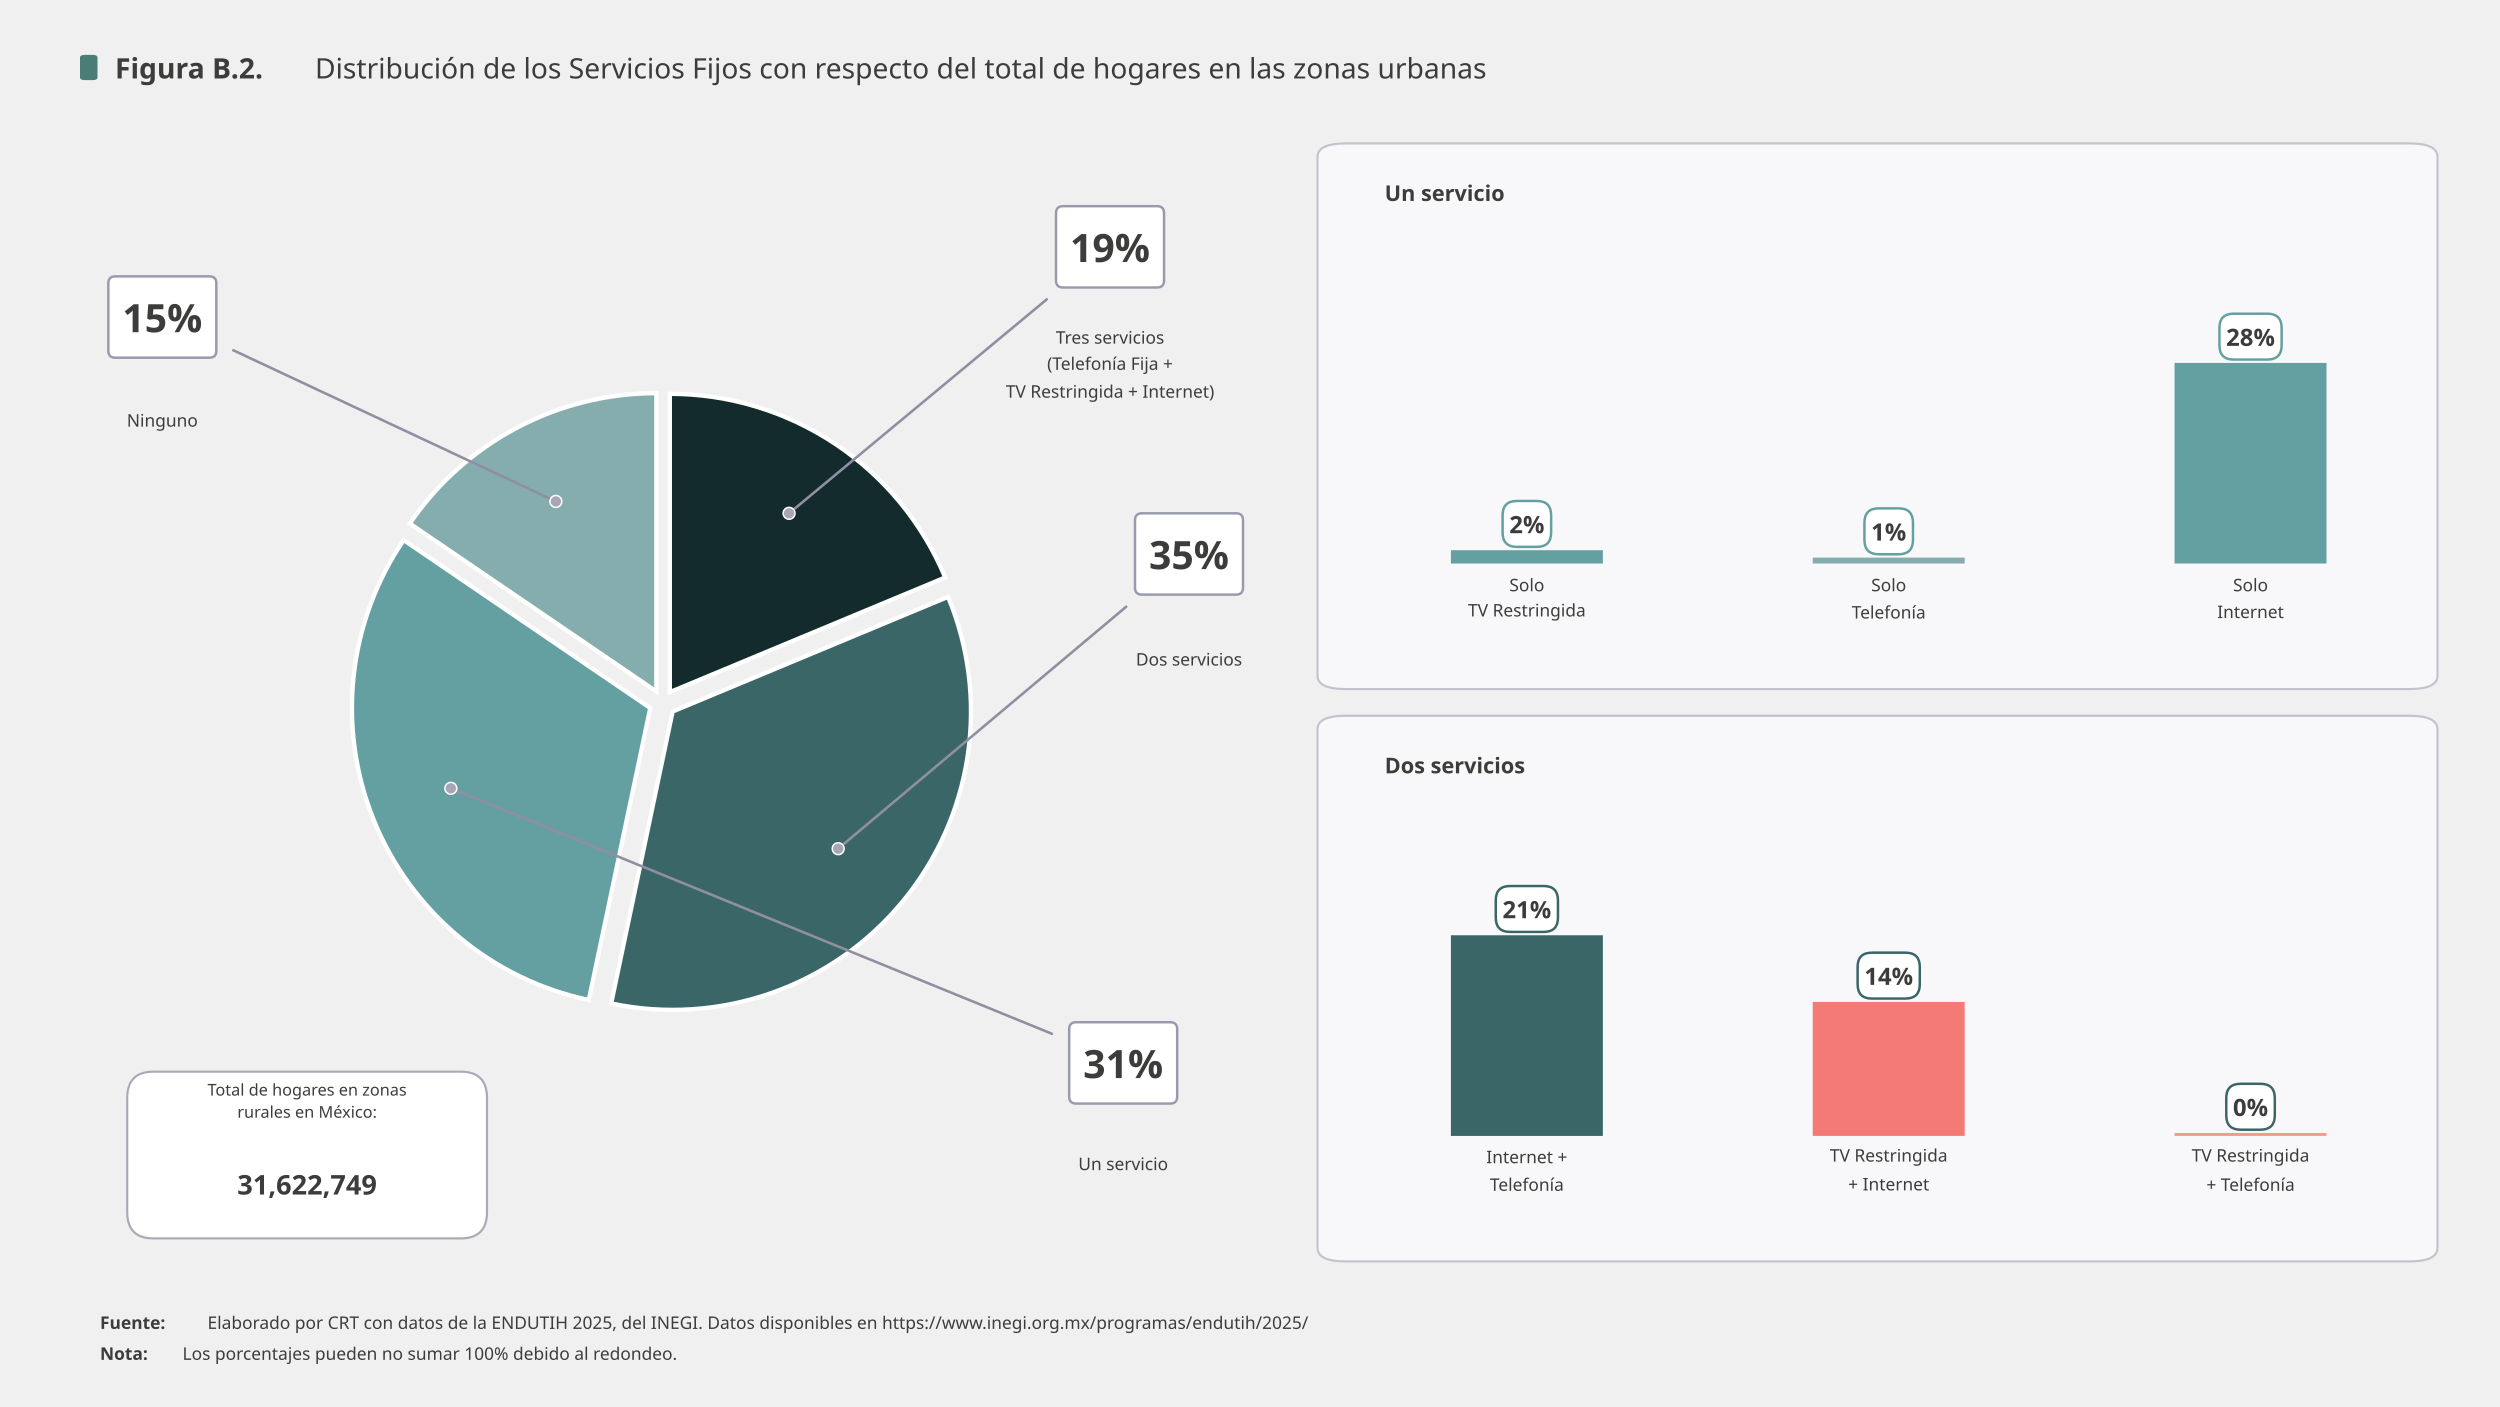
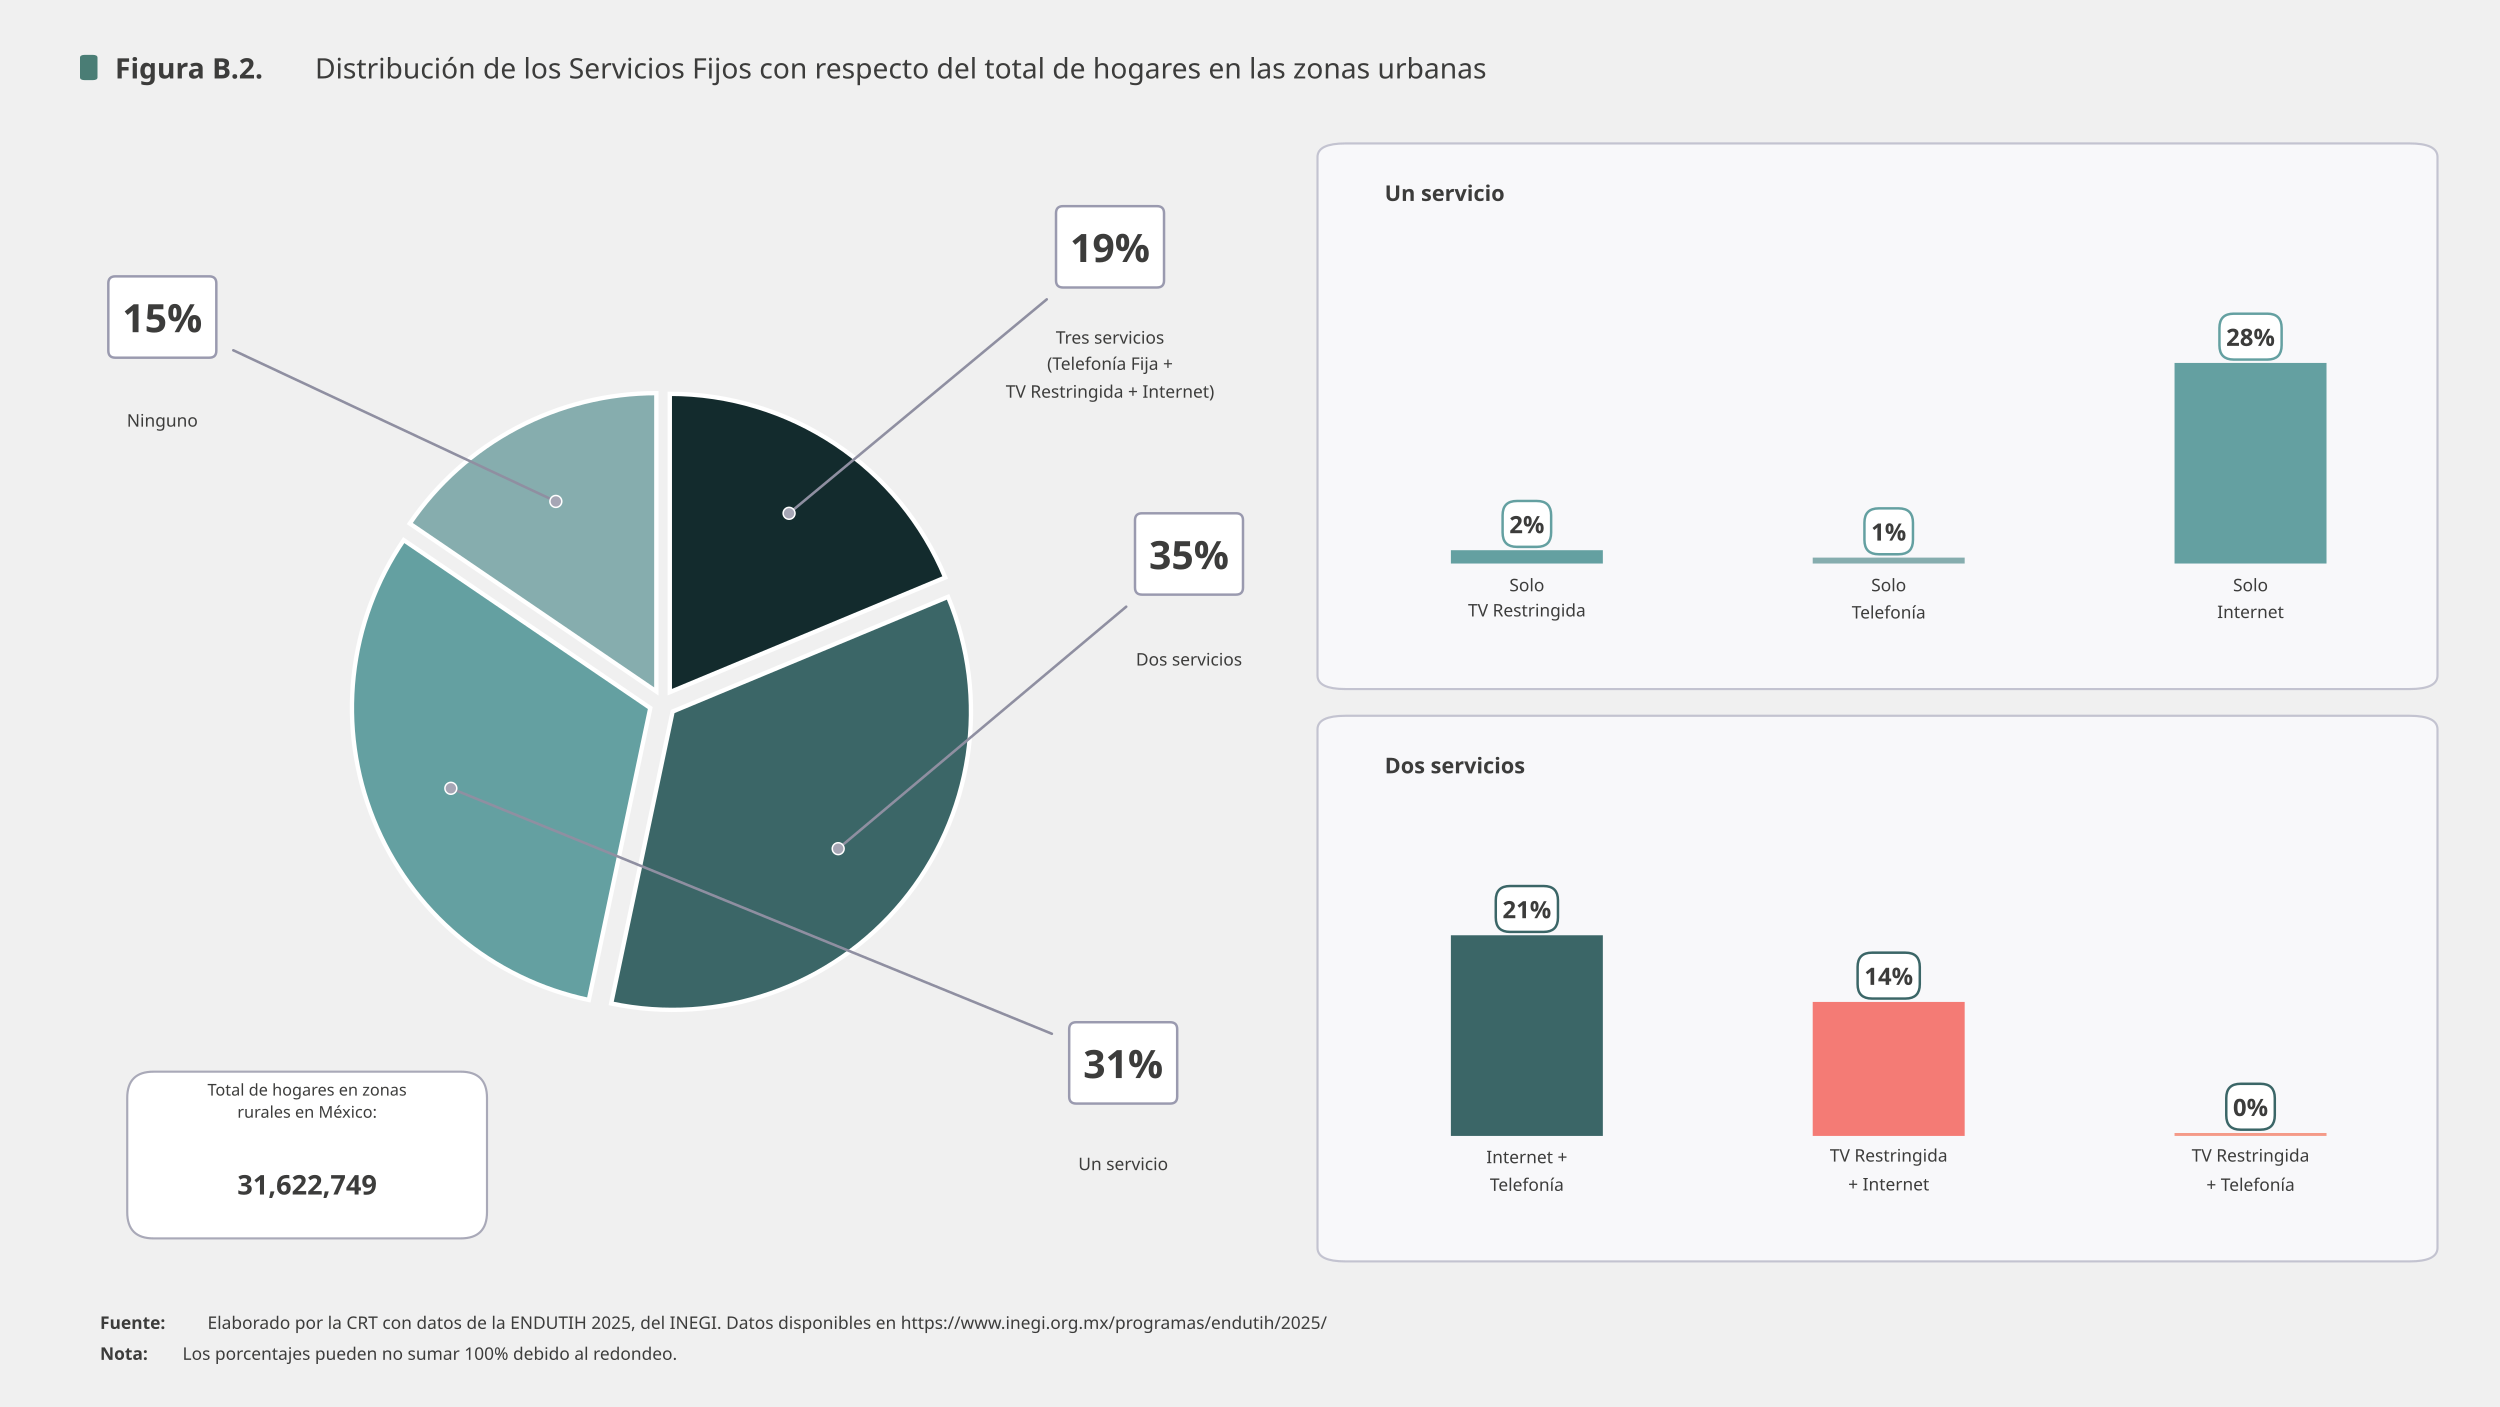
<svg xmlns="http://www.w3.org/2000/svg" xmlns:xlink="http://www.w3.org/1999/xlink" width="1152pt" height="648pt" viewBox="0 0 1152 648" version="1.1">
  <defs>
    <style type="text/css">*{stroke-linejoin: round; stroke-linecap: butt}</style>
  </defs>
  <g id="figure_1">
    <g id="patch_1">
-       <path d="M 0 648  L 1152 648  L 1152 0  L 0 0  z " style="fill: none" />
+       <path d="M 0 648  L 1152 648  L 1152 0  L 0 0  L 0 648  z " style="fill: none" />
    </g>
    <g id="axes_1">
      <g id="patch_2">
        <path d="M 435.558 266.097  C 425.122 241.041 407.497 219.627 384.914 204.57  C 362.331 189.512 335.787 181.474 308.645 181.474  L 308.645 318.954  z " style="fill: #132b2d; stroke: #ffffff; stroke-width: 2; stroke-linejoin: miter" />
      </g>
      <g id="patch_3">
        <path d="M 281.621 462.399  C 306.13 467.56 331.591 465.926 355.24 457.675  C 378.889 449.424 399.839 434.865 415.818 415.577  C 431.798 396.29 442.206 372.997 445.915 348.226  C 449.624 323.455 446.493 298.135 436.863 275.013  L 309.951 327.869  z " style="fill: #3b6667; stroke: #ffffff; stroke-width: 2; stroke-linejoin: miter" />
      </g>
      <g id="patch_4">
        <path d="M 186.03 248.866  C 173.318 267.529 165.397 289.039 162.97 311.489  C 160.543 333.94 163.684 356.646 172.115 377.594  C 180.546 398.542 194.01 417.094 211.312 431.604  C 228.614 446.114 249.227 456.14 271.323 460.794  L 299.653 326.265  z " style="fill: #64a0a1; stroke: #ffffff; stroke-width: 2; stroke-linejoin: miter" />
      </g>
      <g id="patch_5">
        <path d="M 302.445 181.158  C 280.045 181.158 257.981 186.633 238.18 197.103  C 218.378 207.574 201.432 222.727 188.822 241.24  L 302.445 318.638  z " style="fill: #86adae; stroke: #ffffff; stroke-width: 2; stroke-linejoin: miter" />
      </g>
      <g id="patch_6">
        <path d="M 70.756 570.655  L 212.279 570.655  Q 224.41 570.655 224.41 558.524  L 224.41 505.958  Q 224.41 493.828 212.279 493.828  L 70.756 493.828  Q 58.625 493.828 58.625 505.958  L 58.625 558.524  Q 58.625 570.655 70.756 570.655  z " clip-path="url(#pb12227ad09)" style="fill: #ffffff; stroke: #a9a9b8; stroke-linejoin: miter" />
      </g>
      <g id="text_1">
        <text style="font-size: 7.5px; font-family: 'Noto Sans'; fill: #3c3c3b" transform="translate(95.61803 504.8413)">Total de hogares en zonas</text>
        <text style="font-size: 7.5px; font-family: 'Noto Sans'; fill: #3c3c3b" transform="translate(109.346 515.0563)">rurales en México:</text>
      </g>
      <g id="text_2">
        <text style="font-weight: 700; font-size: 12.5px; font-family: 'Noto Sans'; text-anchor: middle; fill: #3c3c3b" x="141.517" y="550.437" transform="rotate(-0 141.5174 550.4371)">31,622,749</text>
      </g>
      <g id="patch_7">
        <path d="M 482.346 137.942  Q 422.975 187.236 363.603 236.53  " style="fill: none; stroke: #8f8fa1; stroke-width: 1.2; stroke-linecap: round" />
      </g>
      <g id="text_3">
        <g id="patch_8">
          <path d="M 489.855 132.475  L 533.145 132.475  Q 536.385 132.475 536.385 129.235  L 536.385 98.239  Q 536.385 94.999 533.145 94.999  L 489.855 94.999  Q 486.615 94.999 486.615 98.239  L 486.615 129.235  Q 486.615 132.475 489.855 132.475  z " style="fill: #ffffff; stroke: #9a9aaf; stroke-width: 1.15; stroke-linejoin: miter" />
        </g>
        <text style="font-weight: 700; font-size: 18px; font-family: 'Noto Sans'; text-anchor: middle; fill: #3c3c3b" x="511.5" y="120.721" transform="rotate(-0 511.4995 120.721)">19%</text>
      </g>
      <g id="patch_9">
        <path d="M 518.962 279.565  Q 452.6 335.318 386.238 391.071  " style="fill: none; stroke: #8f8fa1; stroke-width: 1.2; stroke-linecap: round" />
      </g>
      <g id="text_4">
        <g id="patch_10">
          <path d="M 526.246 273.998  L 569.536 273.998  Q 572.776 273.998 572.776 270.758  L 572.776 239.762  Q 572.776 236.522 569.536 236.522  L 526.246 236.522  Q 523.006 236.522 523.006 239.762  L 523.006 270.758  Q 523.006 273.998 526.246 273.998  z " style="fill: #ffffff; stroke: #9a9aaf; stroke-width: 1.15; stroke-linejoin: miter" />
        </g>
        <text style="font-weight: 700; font-size: 18px; font-family: 'Noto Sans'; text-anchor: middle; fill: #3c3c3b" x="547.891" y="262.244" transform="rotate(-0 547.8912 262.2442)">35%</text>
      </g>
      <g id="patch_11">
        <path d="M 484.699 476.361  Q 346.225 419.807 207.751 363.252  " style="fill: none; stroke: #8f8fa1; stroke-width: 1.2; stroke-linecap: round" />
      </g>
      <g id="text_5">
        <g id="patch_12">
          <path d="M 495.92 508.522  L 539.21 508.522  Q 542.45 508.522 542.45 505.282  L 542.45 474.286  Q 542.45 471.046 539.21 471.046  L 495.92 471.046  Q 492.68 471.046 492.68 474.286  L 492.68 505.282  Q 492.68 508.522 495.92 508.522  z " style="fill: #ffffff; stroke: #9a9aaf; stroke-width: 1.15; stroke-linejoin: miter" />
        </g>
        <text style="font-weight: 700; font-size: 18px; font-family: 'Noto Sans'; text-anchor: middle; fill: #3c3c3b" x="517.565" y="496.768" transform="rotate(-0 517.5648 496.7683)">31%</text>
      </g>
      <g id="patch_13">
        <path d="M 107.501 161.409  Q 181.819 196.236 256.136 231.062  " style="fill: none; stroke: #8f8fa1; stroke-width: 1.2; stroke-linecap: round" />
      </g>
      <g id="text_6">
        <g id="patch_14">
          <path d="M 53.154 164.823  L 96.444 164.823  Q 99.684 164.823 99.684 161.583  L 99.684 130.587  Q 99.684 127.347 96.444 127.347  L 53.154 127.347  Q 49.914 127.347 49.914 130.587  L 49.914 161.583  Q 49.914 164.823 53.154 164.823  z " style="fill: #ffffff; stroke: #9a9aaf; stroke-width: 1.15; stroke-linejoin: miter" />
        </g>
        <text style="font-weight: 700; font-size: 18px; font-family: 'Noto Sans'; text-anchor: middle; fill: #3c3c3b" x="74.799" y="153.069" transform="rotate(-0 74.79936 153.0691)">15%</text>
      </g>
      <g id="PathCollection_1">
        <defs>
          <path id="m3dcb34b2a4" d="M 0 2.739  C 0.726 2.739 1.423 2.45 1.936 1.936  C 2.45 1.423 2.739 0.726 2.739 0  C 2.739 -0.726 2.45 -1.423 1.936 -1.936  C 1.423 -2.45 0.726 -2.739 0 -2.739  C -0.726 -2.739 -1.423 -2.45 -1.936 -1.936  C -2.45 -1.423 -2.739 -0.726 -2.739 0  C -2.739 0.726 -2.45 1.423 -1.936 1.936  C -1.423 2.45 -0.726 2.739 0 2.739  z " style="stroke: #ffffff; stroke-width: 0.7" />
        </defs>
        <g>
          <use xlink:href="#m3dcb34b2a4" x="363.603" y="236.53" style="fill: #a6a6b5; stroke: #ffffff; stroke-width: 0.7" />
        </g>
      </g>
      <g id="text_7">
        <text style="font-size: 8px; font-family: 'Noto Sans'; fill: #3c3c3b" transform="translate(486.5151 158.3753)">Tres servicios</text>
        <text style="font-size: 8px; font-family: 'Noto Sans'; fill: #3c3c3b" transform="translate(482.5158 170.4282)">(Telefonía Fija +</text>
        <text style="font-size: 8px; font-family: 'Noto Sans'; fill: #3c3c3b" transform="translate(463.4601 183.2618)">TV Restringida + Internet)</text>
      </g>
      <g id="PathCollection_2">
        <g>
          <use xlink:href="#m3dcb34b2a4" x="386.238" y="391.071" style="fill: #a6a6b5; stroke: #ffffff; stroke-width: 0.7" />
        </g>
      </g>
      <g id="text_8">
        <text style="font-size: 8px; font-family: 'Noto Sans'; text-anchor: middle; fill: #3c3c3b" x="547.891" y="306.691" transform="rotate(-0 547.8912 306.6905)">Dos servicios</text>
      </g>
      <g id="PathCollection_3">
        <g>
          <use xlink:href="#m3dcb34b2a4" x="207.751" y="363.252" style="fill: #a6a6b5; stroke: #ffffff; stroke-width: 0.7" />
        </g>
      </g>
      <g id="text_9">
        <text style="font-size: 8px; font-family: 'Noto Sans'; text-anchor: middle; fill: #3c3c3b" x="517.565" y="539.193" transform="rotate(-0 517.5648 539.1929)">Un servicio</text>
      </g>
      <g id="PathCollection_4">
        <g>
          <use xlink:href="#m3dcb34b2a4" x="256.136" y="231.062" style="fill: #a6a6b5; stroke: #ffffff; stroke-width: 0.7" />
        </g>
      </g>
      <g id="text_10">
        <text style="font-size: 8px; font-family: 'Noto Sans'; text-anchor: middle; fill: #3c3c3b" x="74.799" y="196.595" transform="rotate(-0 74.79936 196.5955)">Ninguno</text>
      </g>
    </g>
    <g id="axes_2">
      <g id="patch_15">
        <path d="M 620.006 317.52  L 1110.298 317.52  Q 1123.2 317.52 1123.2 311.234  L 1123.2 72.382  Q 1123.2 66.096 1110.298 66.096  L 620.006 66.096  Q 607.104 66.096 607.104 72.382  L 607.104 311.234  Q 607.104 317.52 620.006 317.52  z " style="fill: #f8f8fa; stroke: #c3c3d0; stroke-linejoin: miter" />
      </g>
    </g>
    <g id="axes_3">
      <g id="patch_16">
        <path d="M 620.006 581.256  L 1110.298 581.256  Q 1123.2 581.256 1123.2 574.97  L 1123.2 336.118  Q 1123.2 329.832 1110.298 329.832  L 620.006 329.832  Q 607.104 329.832 607.104 336.118  L 607.104 574.97  Q 607.104 581.256 620.006 581.256  z " style="fill: #f8f8fa; stroke: #c3c3d0; stroke-linejoin: miter" />
      </g>
    </g>
    <g id="axes_4">
      <g id="patch_17">
        <path d="M 648.392 259.692  L 1092.234 259.692  L 1092.234 116.381  L 648.392 116.381  L 648.392 259.692  z " style="fill: none" />
      </g>
      <g id="patch_18">
        <path d="M 668.566 259.692  L 738.594 259.692  L 738.594 253.539  L 668.566 253.539  z " clip-path="url(#pe0ecf0eee2)" style="fill: #64a0a1" />
      </g>
      <g id="patch_19">
        <path d="M 835.299 259.692  L 905.327 259.692  L 905.327 256.944  L 835.299 256.944  z " clip-path="url(#pe0ecf0eee2)" style="fill: #86adae" />
      </g>
      <g id="patch_20">
        <path d="M 1002.032 259.692  L 1072.06 259.692  L 1072.06 167.233  L 1002.032 167.233  z " clip-path="url(#pe0ecf0eee2)" style="fill: #64a0a1" />
      </g>
      <g id="matplotlib.axis_1">
        <g id="xtick_1">
          <g id="text_11">
            <text style="font-size: 8px; font-family: 'Noto Sans'; fill: #3c3c3b" transform="translate(695.5121 272.4577)">Solo</text>
            <text style="font-size: 8px; font-family: 'Noto Sans'; fill: #3c3c3b" transform="translate(676.4608 284.0681)">TV Restringida</text>
          </g>
        </g>
        <g id="xtick_2">
          <g id="text_12">
            <text style="font-size: 8px; font-family: 'Noto Sans'; fill: #3c3c3b" transform="translate(862.2448 272.4577)">Solo</text>
            <text style="font-size: 8px; font-family: 'Noto Sans'; fill: #3c3c3b" transform="translate(853.2811 285.0118)">Telefonía</text>
          </g>
        </g>
        <g id="xtick_3">
          <g id="text_13">
            <text style="font-size: 8px; font-family: 'Noto Sans'; fill: #3c3c3b" transform="translate(1028.978 272.4577)">Solo</text>
            <text style="font-size: 8px; font-family: 'Noto Sans'; fill: #3c3c3b" transform="translate(1021.694 284.8043)">Internet</text>
          </g>
        </g>
      </g>
      <g id="matplotlib.axis_2" />
      <g id="text_14">
        <g id="patch_21">
          <path d="M 698.999 251.996  L 708.162 251.996  Q 714.762 251.996 714.762 245.396  L 714.762 237.454  Q 714.762 230.854 708.162 230.854  L 698.999 230.854  Q 692.399 230.854 692.399 237.454  L 692.399 245.396  Q 692.399 251.996 698.999 251.996  z " style="fill: #ffffff; stroke: #64a0a1; stroke-width: 1.15; stroke-linejoin: miter" />
        </g>
        <text style="font-weight: 700; font-size: 11px; font-family: 'Noto Sans'; text-anchor: middle; fill: #3c3c3b" x="703.58" y="245.693" transform="rotate(-0 703.5802 245.6929)">2%</text>
      </g>
      <g id="text_15">
        <g id="patch_22">
          <path d="M 865.732 255.401  L 874.894 255.401  Q 881.494 255.401 881.494 248.801  L 881.494 240.859  Q 881.494 234.259 874.894 234.259  L 865.732 234.259  Q 859.132 234.259 859.132 240.859  L 859.132 248.801  Q 859.132 255.401 865.732 255.401  z " style="fill: #ffffff; stroke: #64a0a1; stroke-width: 1.15; stroke-linejoin: miter" />
        </g>
        <text style="font-weight: 700; font-size: 11px; font-family: 'Noto Sans'; text-anchor: middle; fill: #3c3c3b" x="870.313" y="249.098" transform="rotate(-0 870.313 249.0977)">1%</text>
      </g>
      <g id="text_16">
        <g id="patch_23">
          <path d="M 1029.318 165.69  L 1044.773 165.69  Q 1051.373 165.69 1051.373 159.09  L 1051.373 151.148  Q 1051.373 144.548 1044.773 144.548  L 1029.318 144.548  Q 1022.718 144.548 1022.718 151.148  L 1022.718 159.09  Q 1022.718 165.69 1029.318 165.69  z " style="fill: #ffffff; stroke: #64a0a1; stroke-width: 1.15; stroke-linejoin: miter" />
        </g>
        <text style="font-weight: 700; font-size: 11px; font-family: 'Noto Sans'; text-anchor: middle; fill: #3c3c3b" x="1037.046" y="159.387" transform="rotate(-0 1037.046 159.3874)">28%</text>
      </g>
    </g>
    <g id="axes_5">
      <g id="patch_24">
        <path d="M 648.392 523.428  L 1092.234 523.428  L 1092.234 380.117  L 648.392 380.117  L 648.392 523.428  z " style="fill: none" />
      </g>
      <g id="patch_25">
        <path d="M 668.566 523.428  L 738.594 523.428  L 738.594 430.969  L 668.566 430.969  z " clip-path="url(#p59d47c5e5a)" style="fill: #3b6667" />
      </g>
      <g id="patch_26">
        <path d="M 835.299 523.428  L 905.327 523.428  L 905.327 461.678  L 835.299 461.678  z " clip-path="url(#p59d47c5e5a)" style="fill: #f47b75" />
      </g>
      <g id="patch_27">
        <path d="M 1002.032 523.428  L 1072.06 523.428  L 1072.06 522.101  L 1002.032 522.101  z " clip-path="url(#p59d47c5e5a)" style="fill: #f49a88" />
      </g>
      <g id="matplotlib.axis_3">
        <g id="xtick_4">
          <g id="text_17">
            <text style="font-size: 8px; font-family: 'Noto Sans'; fill: #3c3c3b" transform="translate(684.9002 536.0099)">Internet +</text>
            <text style="font-size: 8px; font-family: 'Noto Sans'; fill: #3c3c3b" transform="translate(686.5483 548.7478)">Telefonía</text>
          </g>
        </g>
        <g id="xtick_5">
          <g id="text_18">
            <text style="font-size: 8px; font-family: 'Noto Sans'; fill: #3c3c3b" transform="translate(843.1936 535.2737)">TV Restringida</text>
            <text style="font-size: 8px; font-family: 'Noto Sans'; fill: #3c3c3b" transform="translate(851.633 548.5403)">+ Internet</text>
          </g>
        </g>
        <g id="xtick_6">
          <g id="text_19">
            <text style="font-size: 8px; font-family: 'Noto Sans'; fill: #3c3c3b" transform="translate(1009.926 535.2737)">TV Restringida</text>
            <text style="font-size: 8px; font-family: 'Noto Sans'; fill: #3c3c3b" transform="translate(1016.686 548.7478)">+ Telefonía</text>
          </g>
        </g>
      </g>
      <g id="matplotlib.axis_4" />
      <g id="text_20">
        <g id="patch_28">
          <path d="M 695.853 429.426  L 711.308 429.426  Q 717.908 429.426 717.908 422.826  L 717.908 414.884  Q 717.908 408.284 711.308 408.284  L 695.853 408.284  Q 689.253 408.284 689.253 414.884  L 689.253 422.826  Q 689.253 429.426 695.853 429.426  z " style="fill: #ffffff; stroke: #3b6667; stroke-width: 1.15; stroke-linejoin: miter" />
        </g>
        <text style="font-weight: 700; font-size: 11px; font-family: 'Noto Sans'; text-anchor: middle; fill: #3c3c3b" x="703.58" y="423.123" transform="rotate(-0 703.5802 423.1234)">21%</text>
      </g>
      <g id="text_21">
        <g id="patch_29">
          <path d="M 862.585 460.135  L 878.04 460.135  Q 884.64 460.135 884.64 453.535  L 884.64 445.593  Q 884.64 438.993 878.04 438.993  L 862.585 438.993  Q 855.985 438.993 855.985 445.593  L 855.985 453.535  Q 855.985 460.135 862.585 460.135  z " style="fill: #ffffff; stroke: #3b6667; stroke-width: 1.15; stroke-linejoin: miter" />
        </g>
        <text style="font-weight: 700; font-size: 11px; font-family: 'Noto Sans'; text-anchor: middle; fill: #3c3c3b" x="870.313" y="453.832" transform="rotate(-0 870.313 453.8317)">14%</text>
      </g>
      <g id="text_22">
        <g id="patch_30">
          <path d="M 1032.464 520.558  L 1041.627 520.558  Q 1048.227 520.558 1048.227 513.958  L 1048.227 506.016  Q 1048.227 499.416 1041.627 499.416  L 1032.464 499.416  Q 1025.864 499.416 1025.864 506.016  L 1025.864 513.958  Q 1025.864 520.558 1032.464 520.558  z " style="fill: #ffffff; stroke: #3b6667; stroke-width: 1.15; stroke-linejoin: miter" />
        </g>
        <text style="font-weight: 700; font-size: 11px; font-family: 'Noto Sans'; text-anchor: middle; fill: #3c3c3b" x="1037.046" y="514.255" transform="rotate(-0 1037.046 514.2547)">0%</text>
      </g>
    </g>
    <g id="text_23">
      <text style="font-weight: 700; font-size: 13px; font-family: 'Noto Sans'; text-anchor: start; fill: #3c3c3b" x="52.992" y="36.148" transform="rotate(-0 52.992 36.148)">Figura B.2.</text>
    </g>
    <g id="text_24">
      <text style="font-size: 13px; font-family: 'Noto Sans'; text-anchor: start; fill: #3c3c3b" x="145.152" y="36.148" transform="rotate(-0 145.152 36.148)">Distribución de los Servicios Fijos con respecto del total de hogares en las zonas urbanas</text>
    </g>
    <g id="text_25">
      <text style="font-weight: 700; font-size: 10px; font-family: 'Noto Sans'; text-anchor: start; fill: #3c3c3b" x="638.07" y="92.604" transform="rotate(-0 638.0698 92.60416)">Un servicio</text>
    </g>
    <g id="text_26">
      <text style="font-weight: 700; font-size: 10px; font-family: 'Noto Sans'; text-anchor: start; fill: #3c3c3b" x="638.07" y="356.34" transform="rotate(-0 638.0698 356.3402)">Dos servicios</text>
    </g>
    <g id="text_27">
      <text style="font-weight: 700; font-size: 8px; font-family: 'Noto Sans'; text-anchor: start; fill: #3c3c3b" x="46.08" y="612.36" transform="rotate(-0 46.08 612.36)">Fuente:</text>
    </g>
    <g id="text_28">
-       <text style="font-size: 8px; font-family: 'Noto Sans'; text-anchor: start; fill: #3c3c3b" x="95.616" y="612.36" transform="rotate(-0 95.616 612.36)">Elaborado por CRT con datos de la ENDUTIH 2025, del INEGI. Datos disponibles en https://www.inegi.org.mx/programas/endutih/2025/</text>
+       <text style="font-size: 8px; font-family: 'Noto Sans'; text-anchor: start; fill: #3c3c3b" x="95.616" y="612.36" transform="rotate(-0 95.616 612.36)">Elaborado por la CRT con datos de la ENDUTIH 2025, del INEGI. Datos disponibles en https://www.inegi.org.mx/programas/endutih/2025/</text>
    </g>
    <g id="text_29">
      <text style="font-weight: 700; font-size: 8px; font-family: 'Noto Sans'; text-anchor: start; fill: #3c3c3b" x="46.08" y="626.616" transform="rotate(-0 46.08 626.616)">Nota:</text>
    </g>
    <g id="text_30">
      <text style="font-size: 8px; font-family: 'Noto Sans'; text-anchor: start; fill: #3c3c3b" x="84.096" y="626.616" transform="rotate(-0 84.096 626.616)">Los porcentajes pueden no sumar 100% debido al redondeo.</text>
    </g>
    <g id="patch_31">
      <path d="M 39.168 36.936  L 42.624 36.936  Q 44.928 36.936 44.928 35.64  L 44.928 26.568  Q 44.928 25.272 42.624 25.272  L 39.168 25.272  Q 36.864 25.272 36.864 26.568  L 36.864 35.64  Q 36.864 36.936 39.168 36.936  z " style="fill: #4a7d75" />
    </g>
  </g>
  <defs>
    <clipPath id="pb12227ad09">
      <rect x="52.56" y="71.28" width="505.44" height="505.44" />
    </clipPath>
    <clipPath id="pe0ecf0eee2">
      <rect x="648.392" y="116.381" width="443.843" height="143.312" />
    </clipPath>
    <clipPath id="p59d47c5e5a">
      <rect x="648.392" y="380.117" width="443.843" height="143.312" />
    </clipPath>
  </defs>
</svg>
